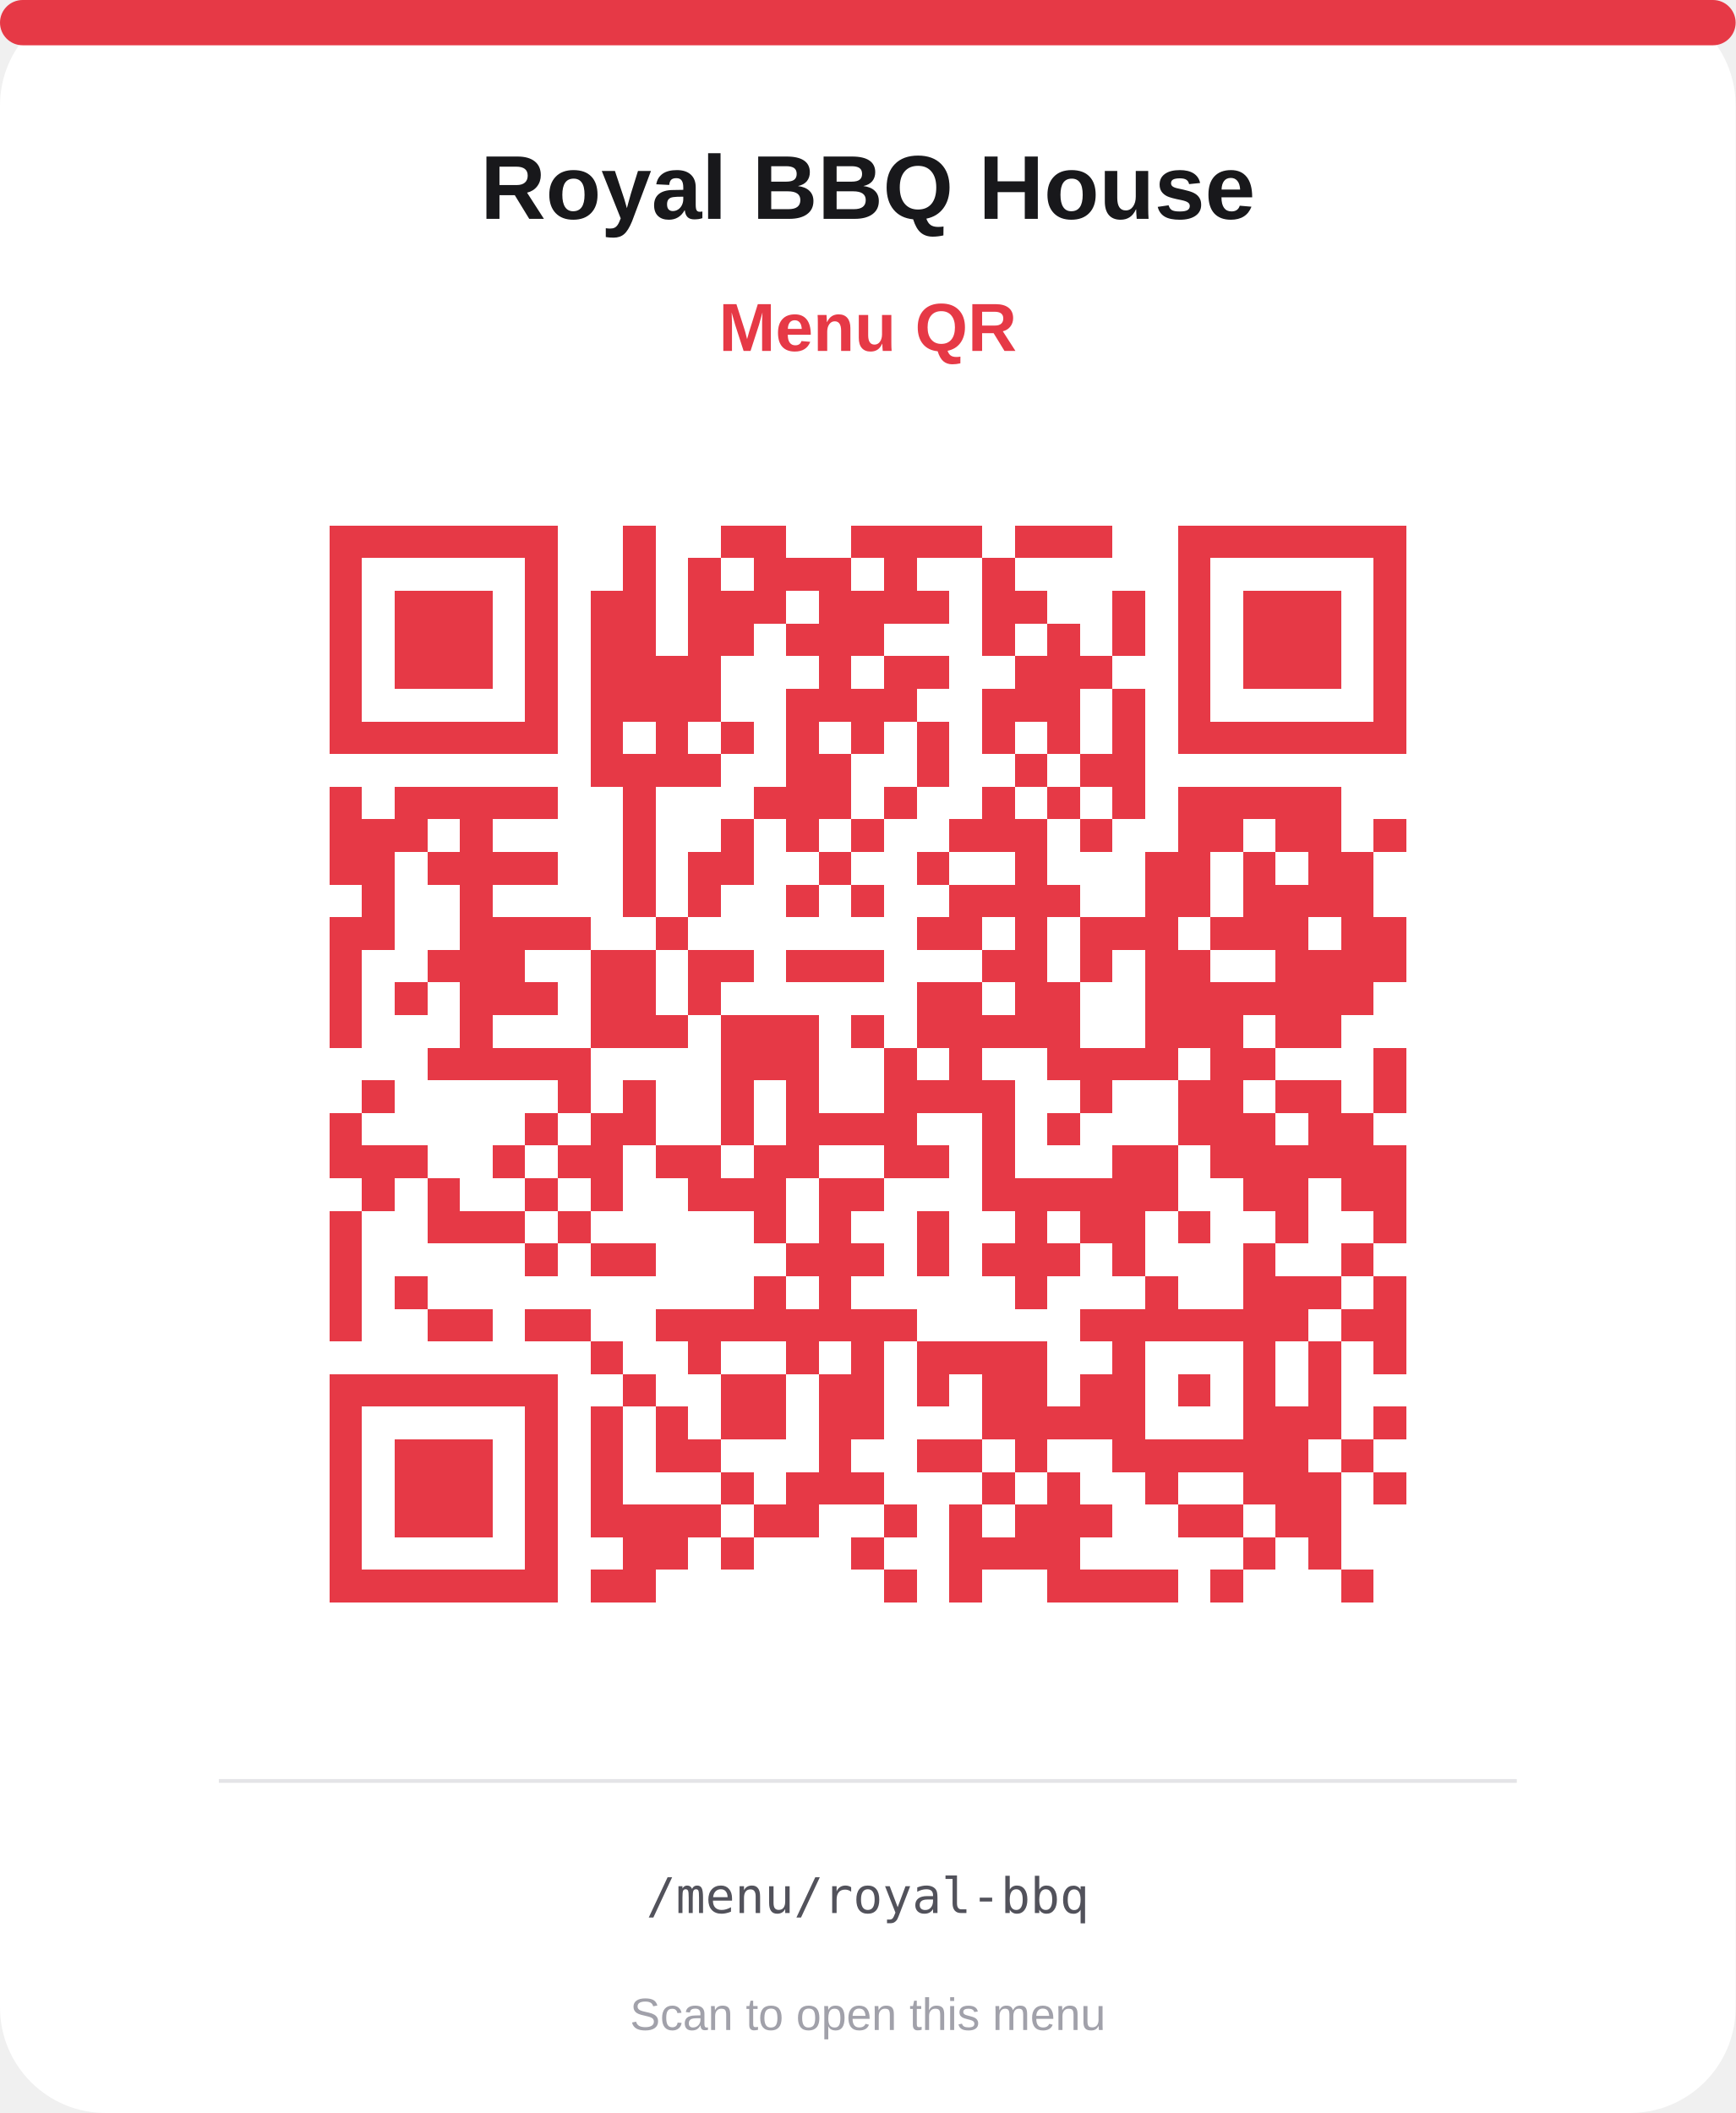
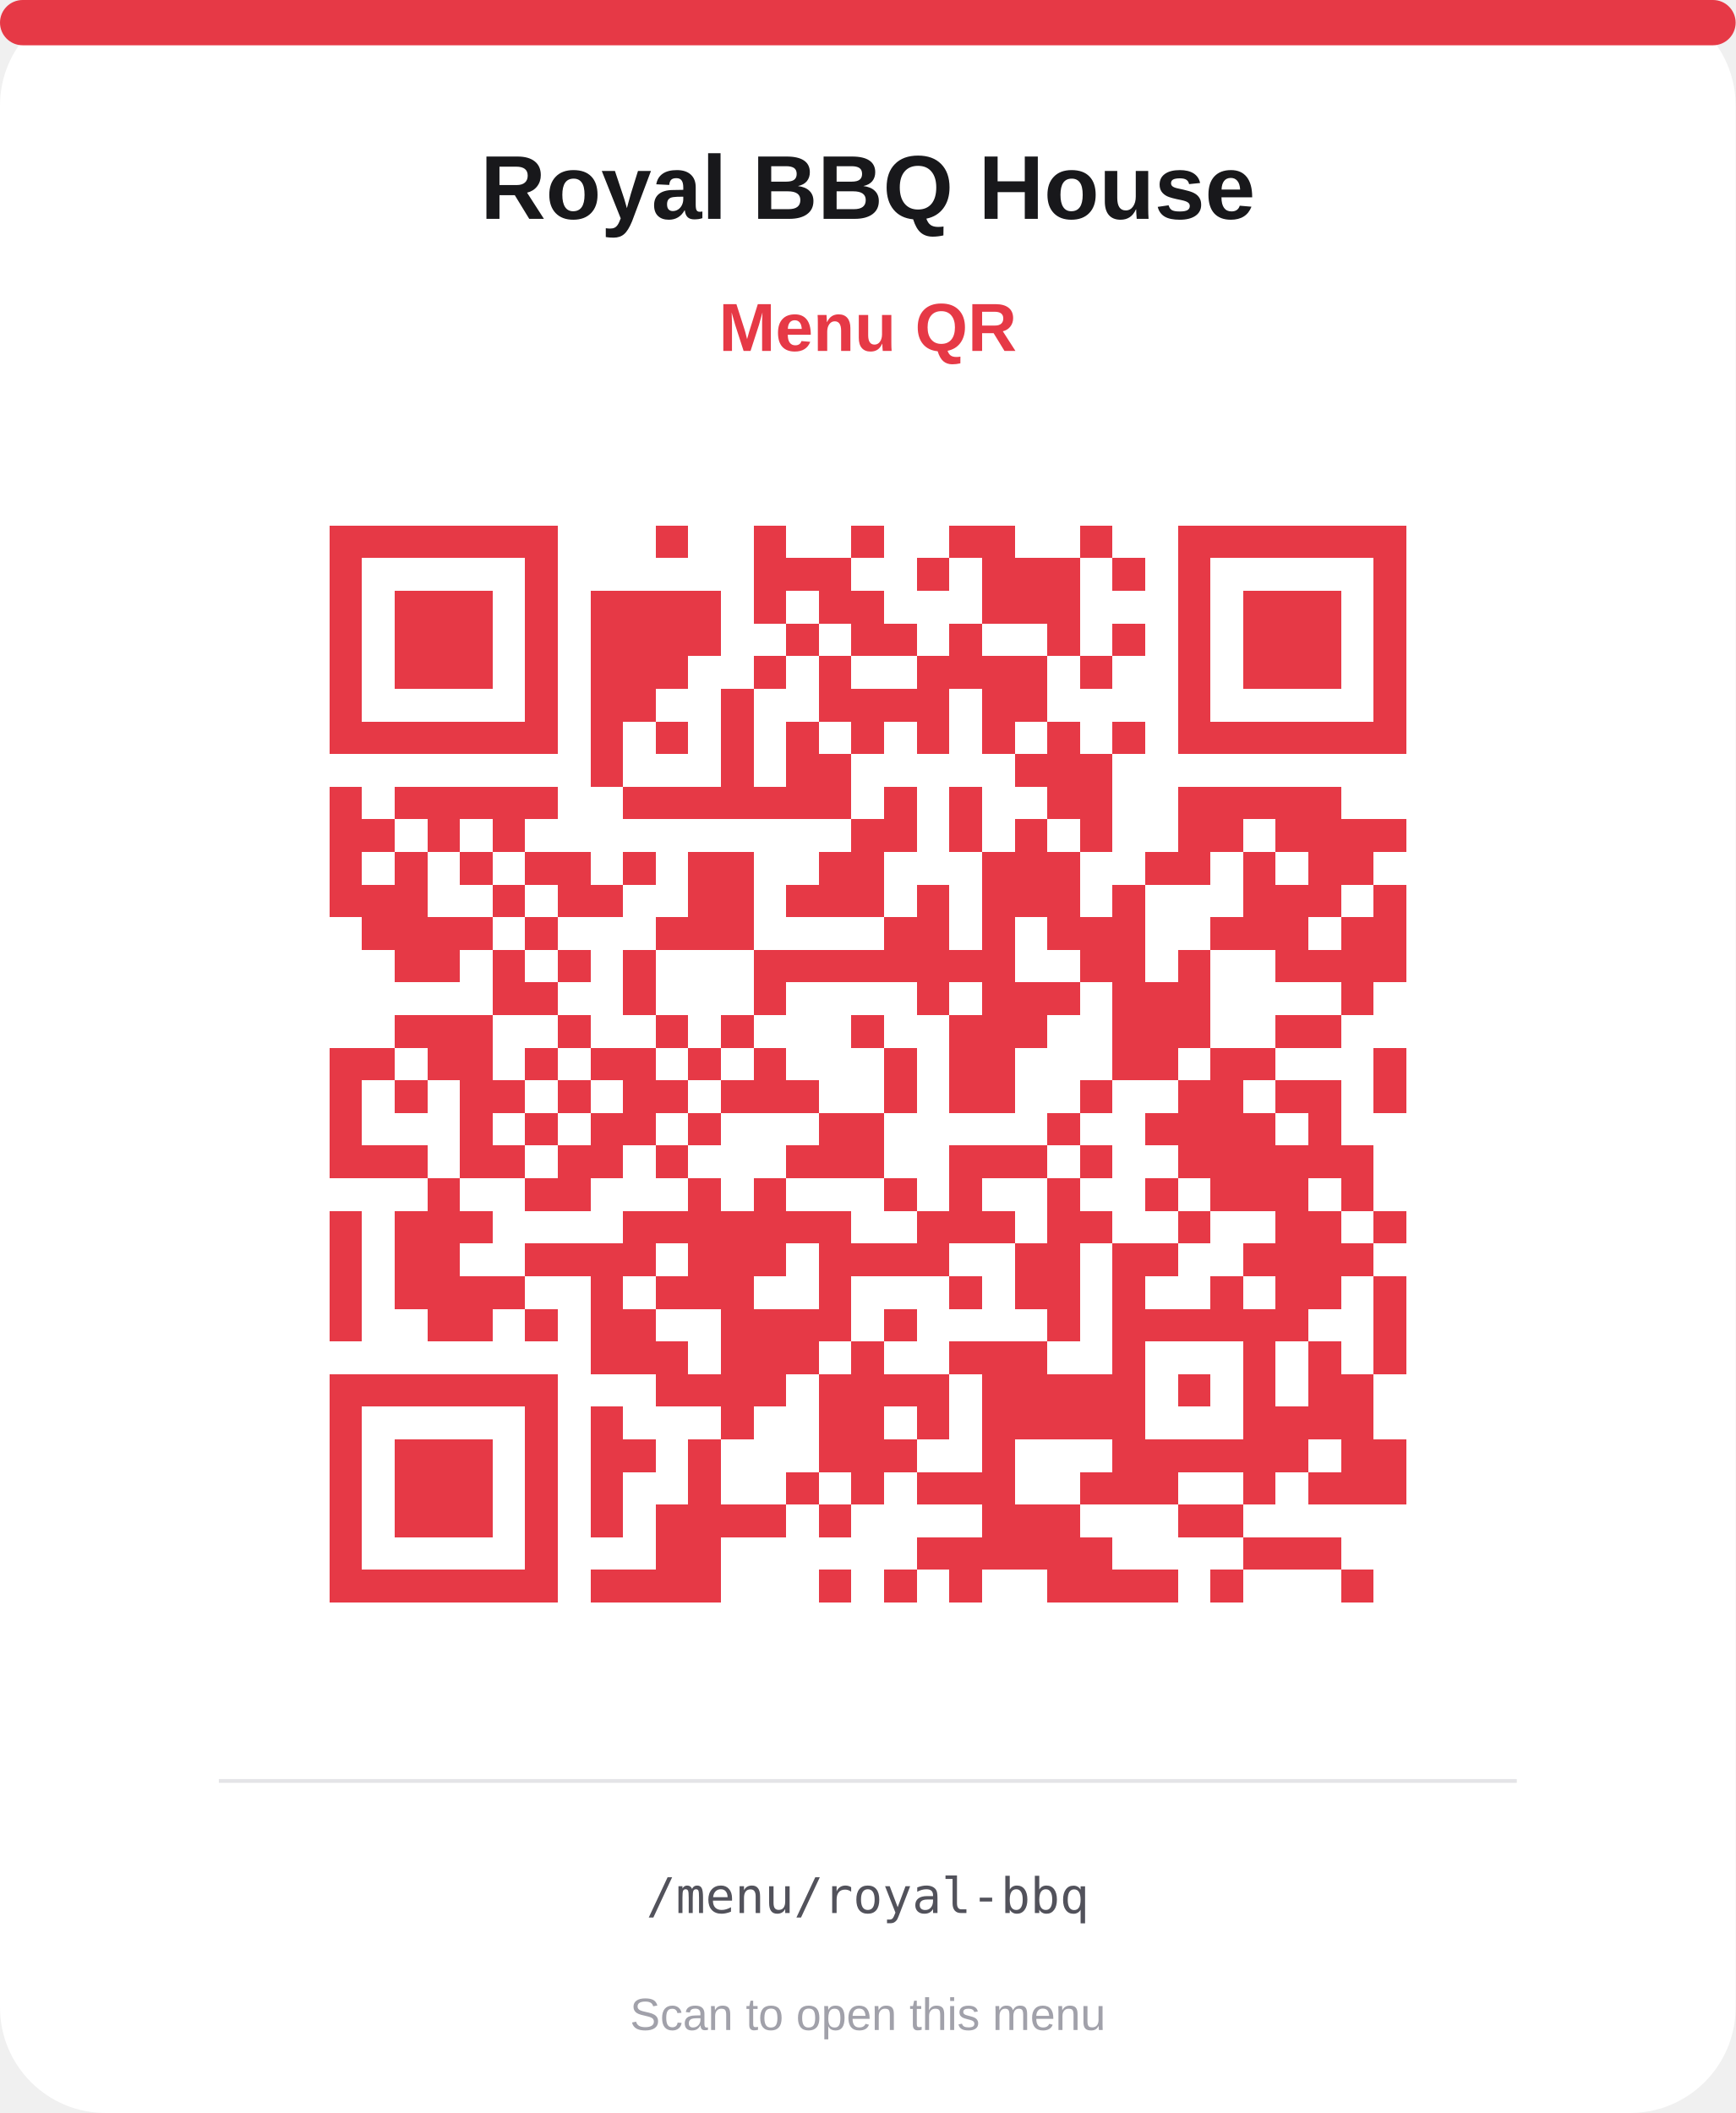
<svg xmlns="http://www.w3.org/2000/svg" width="460" height="560" viewBox="0 0 460 560" role="img" aria-label="Royal BBQ House Menu QR">
  <rect width="460" height="560" rx="28" fill="#FFFFFF" />
  <rect x="0" y="0" width="460" height="12" rx="6" fill="#E63946" />
  <text x="230" y="58" text-anchor="middle" font-family="Arial, sans-serif" font-size="24" font-weight="700" fill="#18181B">Royal BBQ House</text>
  <text x="230" y="93" text-anchor="middle" font-family="Arial, sans-serif" font-size="18" font-weight="700" fill="#E63946">Menu QR</text>
  <svg viewBox="0 0 37 37" shape-rendering="crispEdges" x="70" y="122" width="320" height="320">
    <path fill="#FFFFFF" d="M0 0h37v37H0z" />
-     <path stroke="#E63946" d="M2 2.5h7m2 0h1m2 0h2m2 0h4m1 0h3m2 0h7M2 3.5h1m5 0h1m2 0h1m1 0h1m1 0h3m1 0h1m2 0h1m5 0h1m5 0h1M2 4.5h1m1 0h3m1 0h1m1 0h2m1 0h3m1 0h4m1 0h2m2 0h1m1 0h1m1 0h3m1 0h1M2 5.5h1m1 0h3m1 0h1m1 0h2m1 0h2m1 0h3m3 0h1m1 0h1m1 0h1m1 0h1m1 0h3m1 0h1M2 6.5h1m1 0h3m1 0h1m1 0h4m3 0h1m1 0h2m2 0h3m2 0h1m1 0h3m1 0h1M2 7.5h1m5 0h1m1 0h4m2 0h4m2 0h3m1 0h1m1 0h1m5 0h1M2 8.5h7m1 0h1m1 0h1m1 0h1m1 0h1m1 0h1m1 0h1m1 0h1m1 0h1m1 0h1m1 0h7M10 9.5h4m2 0h2m2 0h1m2 0h1m1 0h2M2 10.5h1m1 0h5m2 0h1m3 0h3m1 0h1m2 0h1m1 0h1m1 0h1m1 0h5M2 11.5h3m1 0h1m4 0h1m2 0h1m1 0h1m1 0h1m2 0h3m1 0h1m2 0h2m1 0h2m1 0h1M2 12.5h2m1 0h4m2 0h1m1 0h2m2 0h1m2 0h1m2 0h1m3 0h2m1 0h1m1 0h2M3 13.5h1m2 0h1m4 0h1m1 0h1m2 0h1m1 0h1m2 0h4m2 0h2m1 0h4M2 14.5h2m2 0h4m2 0h1m7 0h2m1 0h1m1 0h3m1 0h3m1 0h2M2 15.5h1m2 0h3m2 0h2m1 0h2m1 0h3m3 0h2m1 0h1m1 0h2m2 0h4M2 16.5h1m1 0h1m1 0h3m1 0h2m1 0h1m6 0h2m1 0h2m2 0h7M2 17.5h1m3 0h1m3 0h3m1 0h3m1 0h1m1 0h5m2 0h3m1 0h2M5 18.5h5m4 0h3m2 0h1m1 0h1m2 0h4m1 0h2m3 0h1M3 19.5h1m5 0h1m1 0h1m2 0h1m1 0h1m2 0h4m2 0h1m2 0h2m1 0h2m1 0h1M2 20.5h1m5 0h1m1 0h2m2 0h1m1 0h4m2 0h1m1 0h1m3 0h3m1 0h2M2 21.5h3m2 0h1m1 0h2m1 0h2m1 0h2m2 0h2m1 0h1m3 0h2m1 0h6M3 22.5h1m1 0h1m2 0h1m1 0h1m2 0h3m1 0h2m3 0h6m2 0h2m1 0h2M2 23.5h1m2 0h3m1 0h1m5 0h1m1 0h1m2 0h1m2 0h1m1 0h2m1 0h1m2 0h1m2 0h1M2 24.5h1m5 0h1m1 0h2m4 0h3m1 0h1m1 0h3m1 0h1m3 0h1m2 0h1M2 25.5h1m1 0h1m10 0h1m1 0h1m5 0h1m3 0h1m2 0h3m1 0h1M2 26.5h1m2 0h2m1 0h2m2 0h8m5 0h7m1 0h2M10 27.5h1m2 0h1m2 0h1m1 0h1m1 0h4m2 0h1m3 0h1m1 0h1m1 0h1M2 28.5h7m2 0h1m2 0h2m1 0h2m1 0h1m1 0h2m1 0h2m1 0h1m1 0h1m1 0h1M2 29.5h1m5 0h1m1 0h1m1 0h1m1 0h2m1 0h2m3 0h5m3 0h3m1 0h1M2 30.5h1m1 0h3m1 0h1m1 0h1m1 0h2m3 0h1m2 0h2m1 0h1m2 0h6m1 0h1M2 31.5h1m1 0h3m1 0h1m1 0h1m3 0h1m1 0h3m3 0h1m1 0h1m2 0h1m2 0h3m1 0h1M2 32.5h1m1 0h3m1 0h1m1 0h4m1 0h2m2 0h1m1 0h1m1 0h3m2 0h2m1 0h2M2 33.5h1m5 0h1m2 0h2m1 0h1m3 0h1m2 0h4m5 0h1m1 0h1M2 34.5h7m1 0h2m7 0h1m1 0h1m2 0h4m1 0h1m3 0h1" />
+     <path stroke="#E63946" d="M2 2.5h7m3 0h1m2 0h1m2 0h1m2 0h2m2 0h1m2 0h7M2 3.5h1m5 0h1m6 0h3m2 0h1m1 0h3m1 0h1m1 0h1m5 0h1M2 4.5h1m1 0h3m1 0h1m1 0h4m1 0h1m1 0h2m3 0h3m3 0h1m1 0h3m1 0h1M2 5.5h1m1 0h3m1 0h1m1 0h4m2 0h1m1 0h2m1 0h1m2 0h1m1 0h1m1 0h1m1 0h3m1 0h1M2 6.5h1m1 0h3m1 0h1m1 0h3m2 0h1m1 0h1m2 0h4m1 0h1m2 0h1m1 0h3m1 0h1M2 7.5h1m5 0h1m1 0h2m2 0h1m2 0h4m1 0h2m4 0h1m5 0h1M2 8.5h7m1 0h1m1 0h1m1 0h1m1 0h1m1 0h1m1 0h1m1 0h1m1 0h1m1 0h1m1 0h7M10 9.5h1m3 0h1m1 0h2m5 0h3M2 10.5h1m1 0h5m2 0h7m1 0h1m1 0h1m2 0h2m2 0h5M2 11.5h2m1 0h1m1 0h1m10 0h2m1 0h1m1 0h1m1 0h1m2 0h2m1 0h4M2 12.5h1m1 0h1m1 0h1m1 0h2m1 0h1m1 0h2m2 0h2m3 0h3m2 0h2m1 0h1m1 0h2M2 13.5h3m2 0h1m1 0h2m2 0h2m1 0h3m1 0h1m1 0h3m1 0h1m3 0h3m1 0h1M3 14.5h4m1 0h1m3 0h3m4 0h2m1 0h1m1 0h3m2 0h3m1 0h2M4 15.5h2m1 0h1m1 0h1m1 0h1m3 0h8m2 0h2m1 0h1m2 0h4M7 16.5h2m2 0h1m3 0h1m4 0h1m1 0h3m1 0h3m4 0h1M4 17.5h3m2 0h1m2 0h1m1 0h1m3 0h1m2 0h3m2 0h3m2 0h2M2 18.5h2m1 0h2m1 0h1m1 0h2m1 0h1m1 0h1m3 0h1m1 0h2m3 0h2m1 0h2m3 0h1M2 19.5h1m1 0h1m1 0h2m1 0h1m1 0h2m1 0h3m2 0h1m1 0h2m2 0h1m2 0h2m1 0h2m1 0h1M2 20.5h1m3 0h1m1 0h1m1 0h2m1 0h1m3 0h2m5 0h1m2 0h4m1 0h1M2 21.5h3m1 0h2m1 0h2m1 0h1m3 0h3m2 0h3m1 0h1m2 0h6M5 22.5h1m2 0h2m3 0h1m1 0h1m3 0h1m1 0h1m2 0h1m2 0h1m1 0h3m1 0h1M2 23.5h1m1 0h3m4 0h7m2 0h3m1 0h2m2 0h1m2 0h2m1 0h1M2 24.5h1m1 0h2m2 0h4m1 0h3m1 0h4m2 0h2m1 0h2m2 0h4M2 25.5h1m1 0h4m2 0h1m1 0h3m2 0h1m3 0h1m1 0h2m1 0h1m2 0h1m1 0h2m1 0h1M2 26.5h1m2 0h2m1 0h1m1 0h2m2 0h4m1 0h1m4 0h1m1 0h6m2 0h1M10 27.5h3m1 0h3m1 0h1m2 0h3m2 0h1m3 0h1m1 0h1m1 0h1M2 28.5h7m3 0h4m1 0h4m1 0h5m1 0h1m1 0h1m1 0h2M2 29.5h1m5 0h1m1 0h1m3 0h1m2 0h2m1 0h1m1 0h5m3 0h4M2 30.5h1m1 0h3m1 0h1m1 0h2m1 0h1m3 0h3m2 0h1m3 0h6m1 0h2M2 31.5h1m1 0h3m1 0h1m1 0h1m2 0h1m2 0h1m1 0h1m1 0h3m2 0h3m2 0h1m1 0h3M2 32.5h1m1 0h3m1 0h1m1 0h1m1 0h4m1 0h1m4 0h3m3 0h2M2 33.5h1m5 0h1m3 0h2m6 0h6m4 0h3M2 34.5h7m1 0h4m3 0h1m1 0h1m1 0h1m2 0h4m1 0h1m3 0h1" />
  </svg>
  <line x1="58" y1="472" x2="402" y2="472" stroke="#E4E4E7" stroke-width="1" />
  <text x="230" y="507" text-anchor="middle" font-family="ui-monospace, monospace" font-size="13" fill="#52525B">/menu/royal-bbq</text>
  <text x="230" y="538" text-anchor="middle" font-family="Arial, sans-serif" font-size="12" fill="#A1A1AA">Scan to open this menu</text>
</svg>
